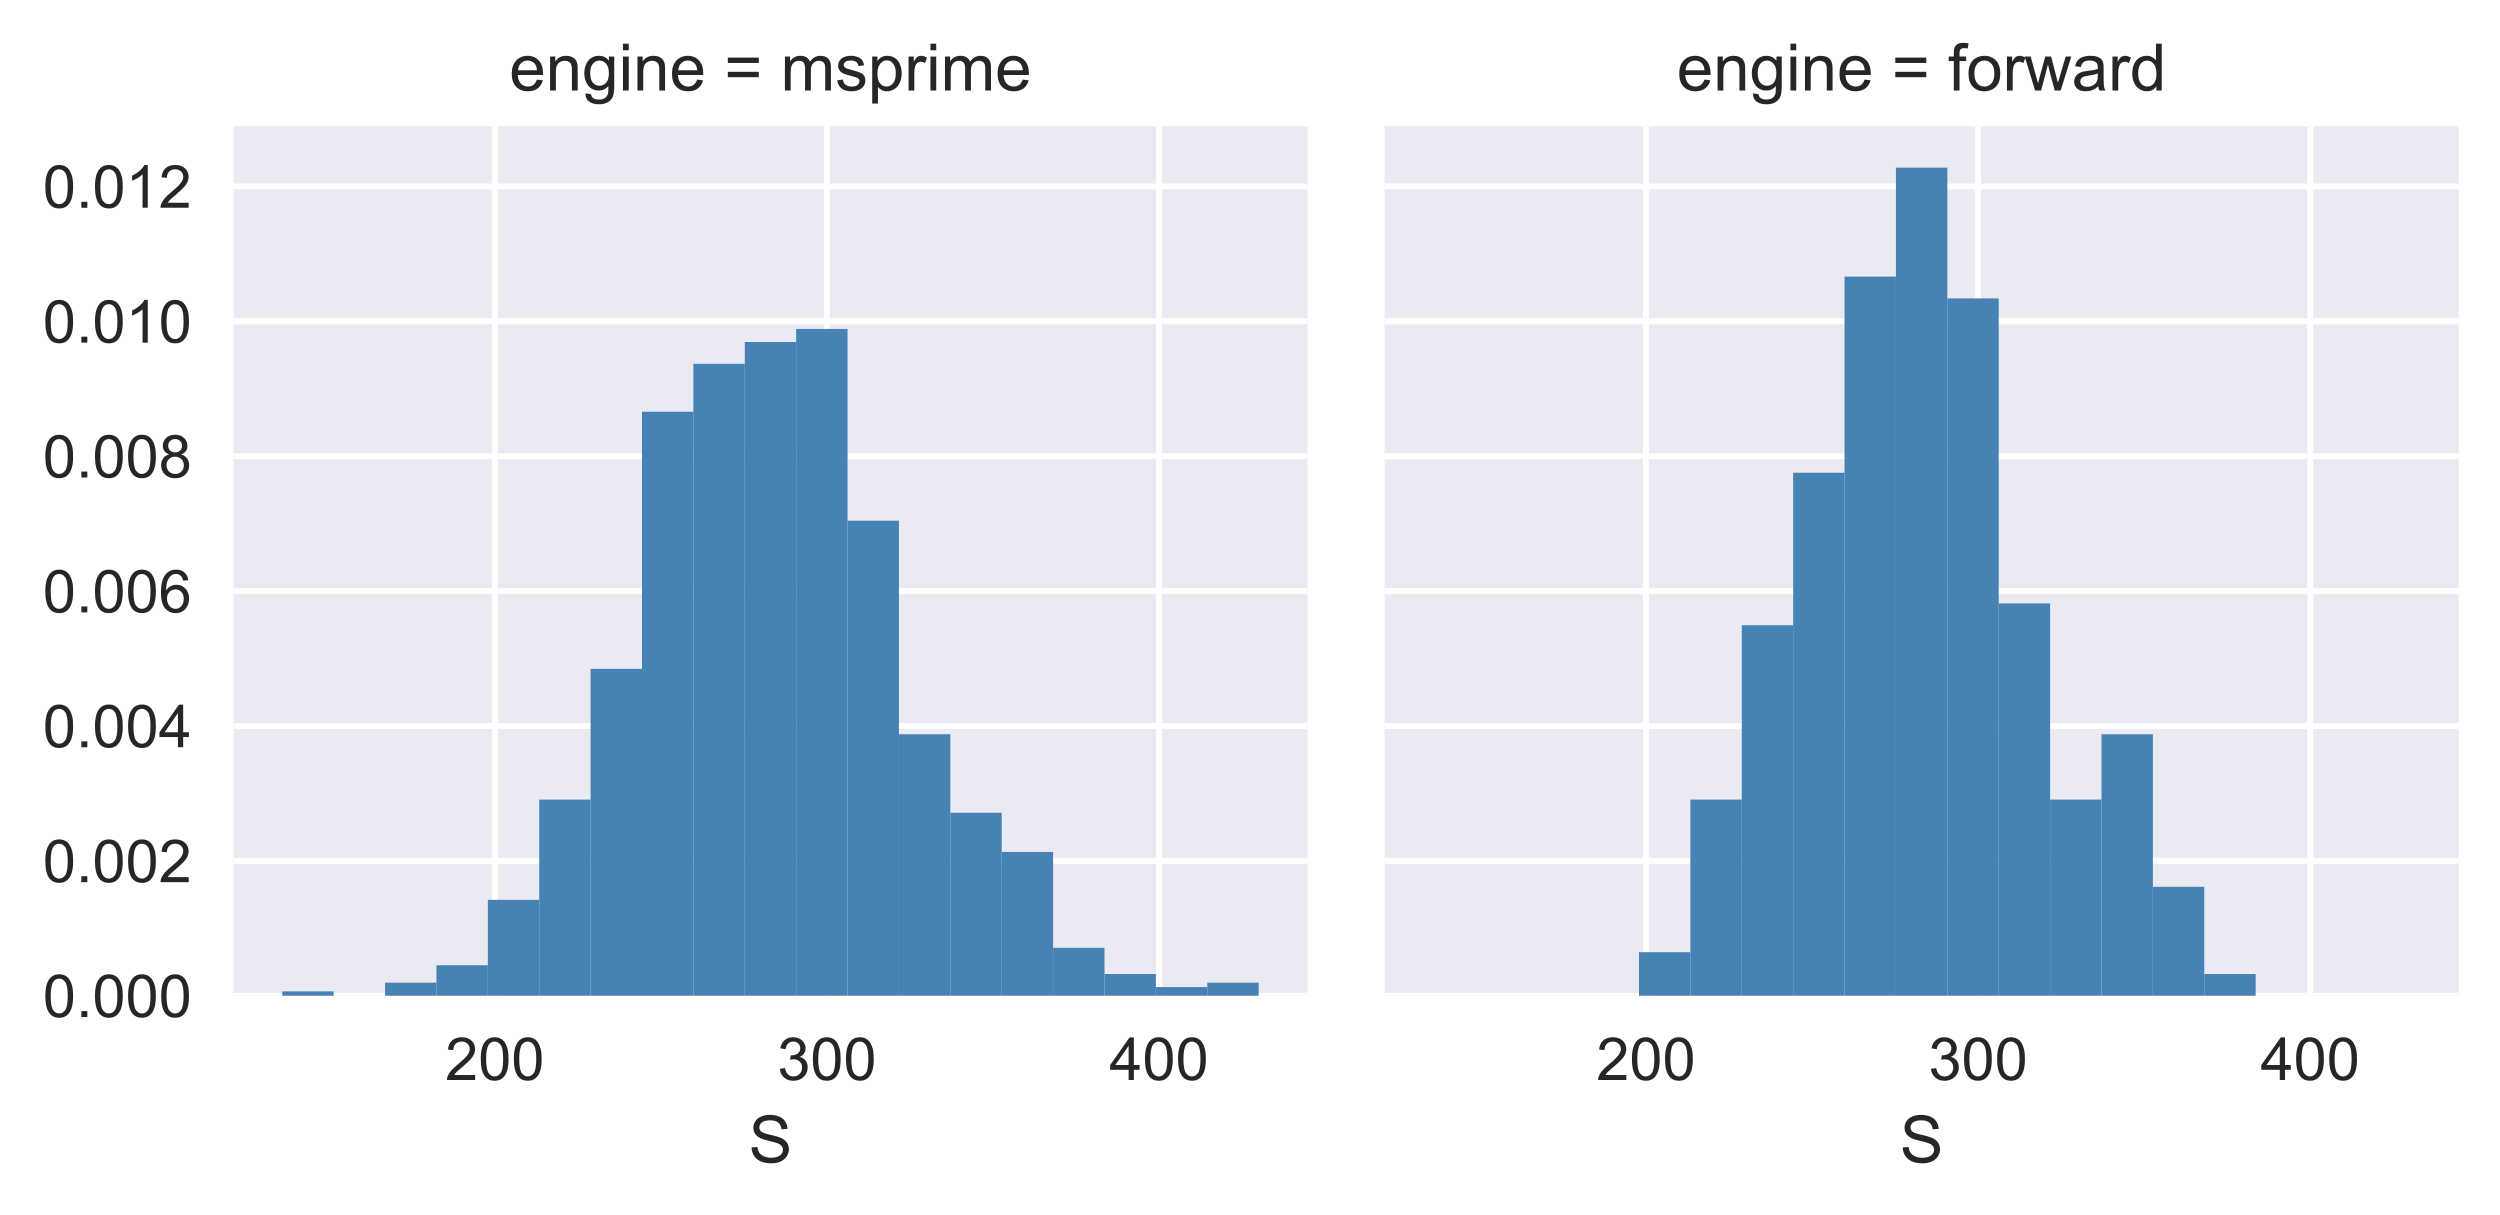
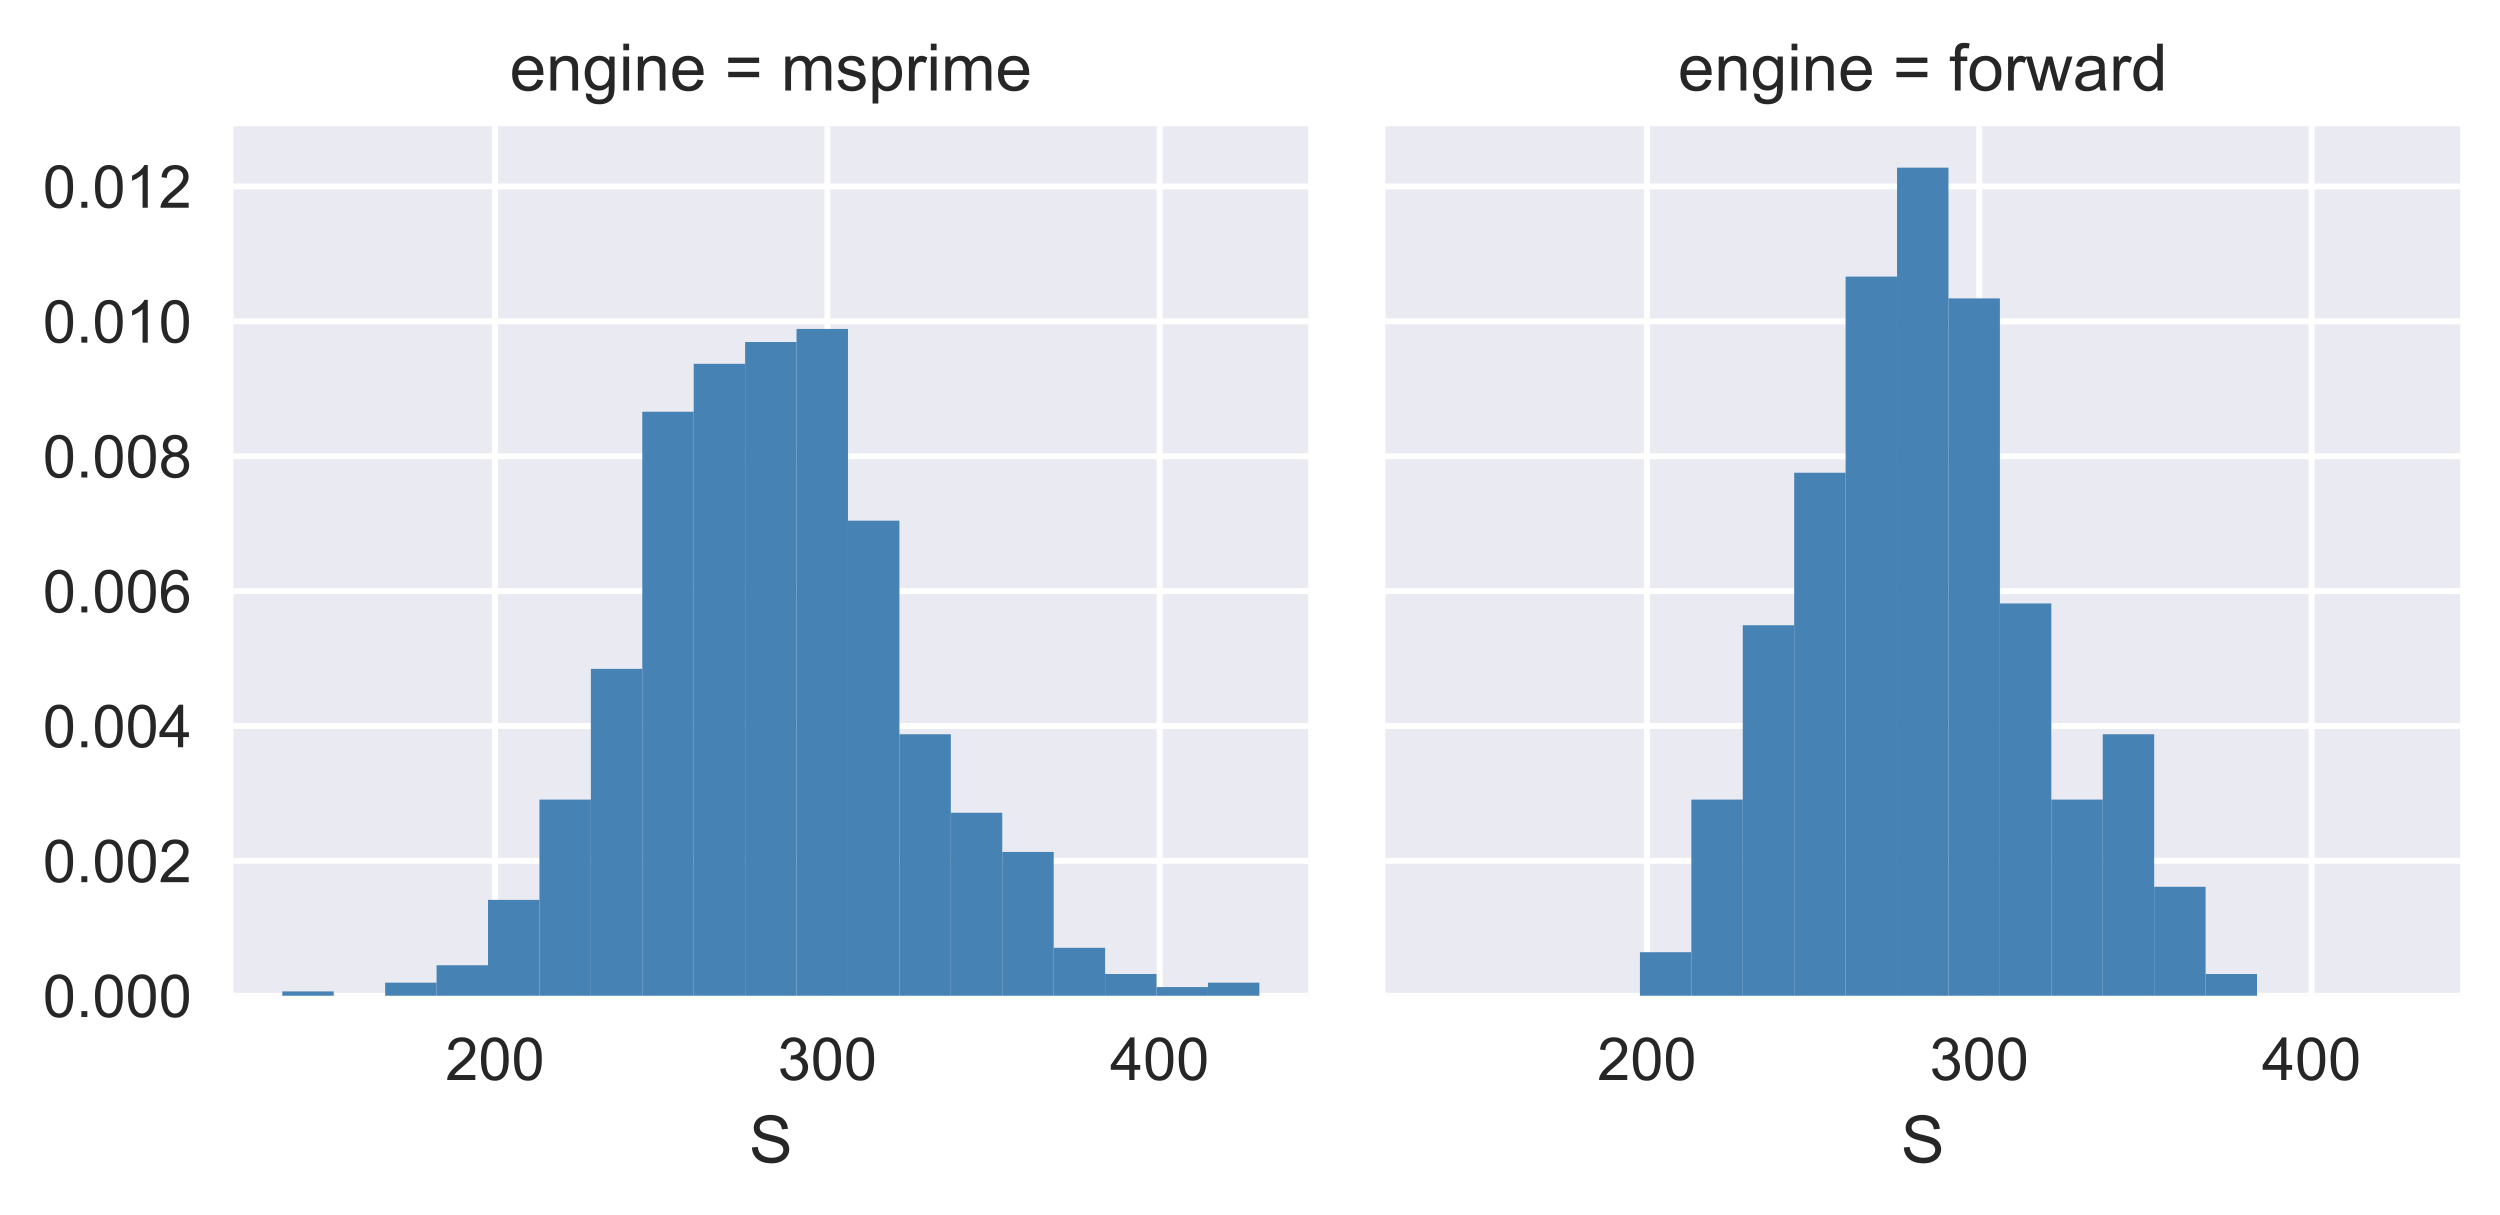
<svg xmlns="http://www.w3.org/2000/svg" xmlns:xlink="http://www.w3.org/1999/xlink" height="204pt" version="1.1" viewBox="0 0 420 204" width="420pt">
  <defs>
    <style type="text/css">
*{stroke-linecap:butt;stroke-linejoin:round;}
  </style>
  </defs>
  <g id="figure_1">
    <g id="patch_1">
-       <path d="M 0 204.693  L 420.252 204.693  L 420.252 0  L 0 0  z " style="fill:#ffffff;" />
+       <path d="M 0 204.693  L 420.502 204.693  L 420.502 0  L 0 0  z " style="fill:#ffffff;" />
    </g>
    <g id="axes_1">
      <g id="patch_2">
-         <path d="M 39.222 167.288  L 219.657 167.288  L 219.657 21.208  L 39.222 21.208  z " style="fill:#eaeaf2;" />
+         <path d="M 39.222 167.288  L 219.782 167.288  L 219.782 21.208  L 39.222 21.208  z " style="fill:#eaeaf2;" />
      </g>
      <g id="matplotlib.axis_1">
        <g id="xtick_1">
          <g id="line2d_1">
-             <path clip-path="url(#pf1b7c3e85a)" d="M 83.131 167.288  L 83.131 21.208  " style="fill:none;stroke:#ffffff;stroke-linecap:round;" />
+             <path clip-path="url(#p9187896654)" d="M 83.161 167.288  L 83.161 21.208  " style="fill:none;stroke:#ffffff;stroke-linecap:round;" />
          </g>
          <g id="line2d_2" />
          <g id="text_1">
            <defs>
              <path d="M 50.344 8.453  L 50.344 0  L 3.031 0  Q 2.938 3.172 4.047 6.109  Q 5.859 10.938 9.828 15.625  Q 13.812 20.312 21.344 26.469  Q 33.016 36.031 37.109 41.625  Q 41.219 47.219 41.219 52.203  Q 41.219 57.422 37.469 61  Q 33.734 64.594 27.734 64.594  Q 21.391 64.594 17.578 60.781  Q 13.766 56.984 13.719 50.25  L 4.688 51.172  Q 5.609 61.281 11.656 66.578  Q 17.719 71.875 27.938 71.875  Q 38.234 71.875 44.234 66.156  Q 50.25 60.453 50.25 52  Q 50.25 47.703 48.484 43.547  Q 46.734 39.406 42.656 34.812  Q 38.578 30.219 29.109 22.219  Q 21.188 15.578 18.938 13.203  Q 16.703 10.844 15.234 8.453  z " id="ArialMT-32" />
              <path d="M 4.156 35.297  Q 4.156 48 6.766 55.734  Q 9.375 63.484 14.516 67.672  Q 19.672 71.875 27.484 71.875  Q 33.25 71.875 37.594 69.547  Q 41.938 67.234 44.766 62.859  Q 47.609 58.5 49.219 52.219  Q 50.828 45.953 50.828 35.297  Q 50.828 22.703 48.234 14.969  Q 45.656 7.234 40.5 3  Q 35.359 -1.219 27.484 -1.219  Q 17.141 -1.219 11.234 6.203  Q 4.156 15.141 4.156 35.297  z M 13.188 35.297  Q 13.188 17.672 17.312 11.828  Q 21.438 6 27.484 6  Q 33.547 6 37.672 11.859  Q 41.797 17.719 41.797 35.297  Q 41.797 52.984 37.672 58.781  Q 33.547 64.594 27.391 64.594  Q 21.344 64.594 17.719 59.469  Q 13.188 52.938 13.188 35.297  z " id="ArialMT-30" />
            </defs>
-             <g style="fill:#262626;" transform="translate(74.78967 181.4455)scale(0.1 -0.1)">
+             <g style="fill:#262626;" transform="translate(74.82009 181.4455)scale(0.1 -0.1)">
              <use xlink:href="#ArialMT-32" />
              <use x="55.615" xlink:href="#ArialMT-30" />
              <use x="111.23" xlink:href="#ArialMT-30" />
            </g>
          </g>
        </g>
        <g id="xtick_2">
          <g id="line2d_3">
-             <path clip-path="url(#pf1b7c3e85a)" d="M 138.924 167.288  L 138.924 21.208  " style="fill:none;stroke:#ffffff;stroke-linecap:round;" />
+             <path clip-path="url(#p9187896654)" d="M 138.993 167.288  L 138.993 21.208  " style="fill:none;stroke:#ffffff;stroke-linecap:round;" />
          </g>
          <g id="line2d_4" />
          <g id="text_2">
            <defs>
              <path d="M 4.203 18.891  L 12.984 20.062  Q 14.5 12.594 18.141 9.297  Q 21.781 6 27 6  Q 33.203 6 37.469 10.297  Q 41.75 14.594 41.75 20.953  Q 41.75 27 37.797 30.922  Q 33.844 34.859 27.734 34.859  Q 25.25 34.859 21.531 33.891  L 22.516 41.609  Q 23.391 41.5 23.922 41.5  Q 29.547 41.5 34.031 44.422  Q 38.531 47.359 38.531 53.469  Q 38.531 58.297 35.25 61.469  Q 31.984 64.656 26.812 64.656  Q 21.688 64.656 18.266 61.422  Q 14.844 58.203 13.875 51.766  L 5.078 53.328  Q 6.688 62.156 12.391 67.016  Q 18.109 71.875 26.609 71.875  Q 32.469 71.875 37.391 69.359  Q 42.328 66.844 44.938 62.5  Q 47.562 58.156 47.562 53.266  Q 47.562 48.641 45.062 44.828  Q 42.578 41.016 37.703 38.766  Q 44.047 37.312 47.562 32.688  Q 51.078 28.078 51.078 21.141  Q 51.078 11.766 44.234 5.25  Q 37.406 -1.266 26.953 -1.266  Q 17.531 -1.266 11.297 4.344  Q 5.078 9.969 4.203 18.891  z " id="ArialMT-33" />
            </defs>
-             <g style="fill:#262626;" transform="translate(130.5828 181.4455)scale(0.1 -0.1)">
+             <g style="fill:#262626;" transform="translate(130.6519 181.4455)scale(0.1 -0.1)">
              <use xlink:href="#ArialMT-33" />
              <use x="55.615" xlink:href="#ArialMT-30" />
              <use x="111.23" xlink:href="#ArialMT-30" />
            </g>
          </g>
        </g>
        <g id="xtick_3">
          <g id="line2d_5">
-             <path clip-path="url(#pf1b7c3e85a)" d="M 194.717 167.288  L 194.717 21.208  " style="fill:none;stroke:#ffffff;stroke-linecap:round;" />
+             <path clip-path="url(#p9187896654)" d="M 194.825 167.288  L 194.825 21.208  " style="fill:none;stroke:#ffffff;stroke-linecap:round;" />
          </g>
          <g id="line2d_6" />
          <g id="text_3">
            <defs>
              <path d="M 32.328 0  L 32.328 17.141  L 1.266 17.141  L 1.266 25.203  L 33.938 71.578  L 41.109 71.578  L 41.109 25.203  L 50.781 25.203  L 50.781 17.141  L 41.109 17.141  L 41.109 0  z M 32.328 25.203  L 32.328 57.469  L 9.906 25.203  z " id="ArialMT-34" />
            </defs>
-             <g style="fill:#262626;" transform="translate(186.3759 181.4455)scale(0.1 -0.1)">
+             <g style="fill:#262626;" transform="translate(186.4837 181.4455)scale(0.1 -0.1)">
              <use xlink:href="#ArialMT-34" />
              <use x="55.615" xlink:href="#ArialMT-30" />
              <use x="111.23" xlink:href="#ArialMT-30" />
            </g>
          </g>
        </g>
        <g id="text_4">
          <defs>
            <path d="M 4.5 23  L 13.422 23.781  Q 14.062 18.406 16.375 14.969  Q 18.703 11.531 23.578 9.406  Q 28.469 7.281 34.578 7.281  Q 39.984 7.281 44.141 8.891  Q 48.297 10.5 50.312 13.297  Q 52.344 16.109 52.344 19.438  Q 52.344 22.797 50.391 25.312  Q 48.438 27.828 43.953 29.547  Q 41.062 30.672 31.203 33.031  Q 21.344 35.406 17.391 37.5  Q 12.25 40.188 9.734 44.156  Q 7.234 48.141 7.234 53.078  Q 7.234 58.5 10.297 63.203  Q 13.375 67.922 19.281 70.359  Q 25.203 72.797 32.422 72.797  Q 40.375 72.797 46.453 70.234  Q 52.547 67.672 55.812 62.688  Q 59.078 57.719 59.328 51.422  L 50.25 50.734  Q 49.516 57.516 45.281 60.984  Q 41.062 64.453 32.812 64.453  Q 24.219 64.453 20.281 61.297  Q 16.359 58.156 16.359 53.719  Q 16.359 49.859 19.141 47.359  Q 21.875 44.875 33.422 42.266  Q 44.969 39.656 49.266 37.703  Q 55.516 34.812 58.484 30.391  Q 61.469 25.984 61.469 20.219  Q 61.469 14.5 58.203 9.438  Q 54.938 4.391 48.797 1.578  Q 42.672 -1.219 35.016 -1.219  Q 25.297 -1.219 18.719 1.609  Q 12.156 4.438 8.422 10.125  Q 4.688 15.828 4.5 23  z " id="ArialMT-53" />
          </defs>
-           <g style="fill:#262626;" transform="translate(125.7707 195.3066)scale(0.11 -0.11)">
+           <g style="fill:#262626;" transform="translate(125.8332 195.3066)scale(0.11 -0.11)">
            <use xlink:href="#ArialMT-53" />
          </g>
        </g>
      </g>
      <g id="matplotlib.axis_2">
        <g id="ytick_1">
          <g id="line2d_7">
-             <path clip-path="url(#pf1b7c3e85a)" d="M 39.222 167.288  L 219.657 167.288  " style="fill:none;stroke:#ffffff;stroke-linecap:round;" />
+             <path clip-path="url(#p9187896654)" d="M 39.222 167.288  L 219.782 167.288  " style="fill:none;stroke:#ffffff;stroke-linecap:round;" />
          </g>
          <g id="line2d_8" />
          <g id="text_5">
            <defs>
              <path d="M 9.078 0  L 9.078 10.016  L 19.094 10.016  L 19.094 0  z " id="ArialMT-2e" />
            </defs>
            <g style="fill:#262626;" transform="translate(7.2 170.8666)scale(0.1 -0.1)">
              <use xlink:href="#ArialMT-30" />
              <use x="55.615" xlink:href="#ArialMT-2e" />
              <use x="83.398" xlink:href="#ArialMT-30" />
              <use x="139.014" xlink:href="#ArialMT-30" />
              <use x="194.629" xlink:href="#ArialMT-30" />
            </g>
          </g>
        </g>
        <g id="ytick_2">
          <g id="line2d_9">
-             <path clip-path="url(#pf1b7c3e85a)" d="M 39.222 144.627  L 219.657 144.627  " style="fill:none;stroke:#ffffff;stroke-linecap:round;" />
+             <path clip-path="url(#p9187896654)" d="M 39.222 144.627  L 219.782 144.627  " style="fill:none;stroke:#ffffff;stroke-linecap:round;" />
          </g>
          <g id="line2d_10" />
          <g id="text_6">
            <g style="fill:#262626;" transform="translate(7.2 148.206)scale(0.1 -0.1)">
              <use xlink:href="#ArialMT-30" />
              <use x="55.615" xlink:href="#ArialMT-2e" />
              <use x="83.398" xlink:href="#ArialMT-30" />
              <use x="139.014" xlink:href="#ArialMT-30" />
              <use x="194.629" xlink:href="#ArialMT-32" />
            </g>
          </g>
        </g>
        <g id="ytick_3">
          <g id="line2d_11">
-             <path clip-path="url(#pf1b7c3e85a)" d="M 39.222 121.966  L 219.657 121.966  " style="fill:none;stroke:#ffffff;stroke-linecap:round;" />
+             <path clip-path="url(#p9187896654)" d="M 39.222 121.966  L 219.782 121.966  " style="fill:none;stroke:#ffffff;stroke-linecap:round;" />
          </g>
          <g id="line2d_12" />
          <g id="text_7">
            <g style="fill:#262626;" transform="translate(7.2 125.5453)scale(0.1 -0.1)">
              <use xlink:href="#ArialMT-30" />
              <use x="55.615" xlink:href="#ArialMT-2e" />
              <use x="83.398" xlink:href="#ArialMT-30" />
              <use x="139.014" xlink:href="#ArialMT-30" />
              <use x="194.629" xlink:href="#ArialMT-34" />
            </g>
          </g>
        </g>
        <g id="ytick_4">
          <g id="line2d_13">
-             <path clip-path="url(#pf1b7c3e85a)" d="M 39.222 99.306  L 219.657 99.306  " style="fill:none;stroke:#ffffff;stroke-linecap:round;" />
+             <path clip-path="url(#p9187896654)" d="M 39.222 99.306  L 219.782 99.306  " style="fill:none;stroke:#ffffff;stroke-linecap:round;" />
          </g>
          <g id="line2d_14" />
          <g id="text_8">
            <defs>
              <path d="M 49.75 54.047  L 41.016 53.375  Q 39.844 58.547 37.703 60.891  Q 34.125 64.656 28.906 64.656  Q 24.703 64.656 21.531 62.312  Q 17.391 59.281 14.984 53.469  Q 12.594 47.656 12.5 36.922  Q 15.672 41.75 20.266 44.094  Q 24.859 46.438 29.891 46.438  Q 38.672 46.438 44.844 39.969  Q 51.031 33.5 51.031 23.25  Q 51.031 16.5 48.125 10.719  Q 45.219 4.938 40.141 1.859  Q 35.062 -1.219 28.609 -1.219  Q 17.625 -1.219 10.688 6.859  Q 3.766 14.938 3.766 33.5  Q 3.766 54.25 11.422 63.672  Q 18.109 71.875 29.438 71.875  Q 37.891 71.875 43.281 67.141  Q 48.688 62.406 49.75 54.047  z M 13.875 23.188  Q 13.875 18.656 15.797 14.5  Q 17.719 10.359 21.188 8.172  Q 24.656 6 28.469 6  Q 34.031 6 38.031 10.484  Q 42.047 14.984 42.047 22.703  Q 42.047 30.125 38.078 34.391  Q 34.125 38.672 28.125 38.672  Q 22.172 38.672 18.016 34.391  Q 13.875 30.125 13.875 23.188  z " id="ArialMT-36" />
            </defs>
            <g style="fill:#262626;" transform="translate(7.2 102.8847)scale(0.1 -0.1)">
              <use xlink:href="#ArialMT-30" />
              <use x="55.615" xlink:href="#ArialMT-2e" />
              <use x="83.398" xlink:href="#ArialMT-30" />
              <use x="139.014" xlink:href="#ArialMT-30" />
              <use x="194.629" xlink:href="#ArialMT-36" />
            </g>
          </g>
        </g>
        <g id="ytick_5">
          <g id="line2d_15">
-             <path clip-path="url(#pf1b7c3e85a)" d="M 39.222 76.645  L 219.657 76.645  " style="fill:none;stroke:#ffffff;stroke-linecap:round;" />
+             <path clip-path="url(#p9187896654)" d="M 39.222 76.645  L 219.782 76.645  " style="fill:none;stroke:#ffffff;stroke-linecap:round;" />
          </g>
          <g id="line2d_16" />
          <g id="text_9">
            <defs>
              <path d="M 17.672 38.812  Q 12.203 40.828 9.562 44.531  Q 6.938 48.25 6.938 53.422  Q 6.938 61.234 12.547 66.547  Q 18.172 71.875 27.484 71.875  Q 36.859 71.875 42.578 66.422  Q 48.297 60.984 48.297 53.172  Q 48.297 48.188 45.672 44.5  Q 43.062 40.828 37.75 38.812  Q 44.344 36.672 47.781 31.875  Q 51.219 27.094 51.219 20.453  Q 51.219 11.281 44.719 5.031  Q 38.234 -1.219 27.641 -1.219  Q 17.047 -1.219 10.547 5.047  Q 4.047 11.328 4.047 20.703  Q 4.047 27.688 7.594 32.391  Q 11.141 37.109 17.672 38.812  z M 15.922 53.719  Q 15.922 48.641 19.188 45.406  Q 22.469 42.188 27.688 42.188  Q 32.766 42.188 36.016 45.375  Q 39.266 48.578 39.266 53.219  Q 39.266 58.062 35.906 61.359  Q 32.562 64.656 27.594 64.656  Q 22.562 64.656 19.234 61.422  Q 15.922 58.203 15.922 53.719  z M 13.094 20.656  Q 13.094 16.891 14.875 13.375  Q 16.656 9.859 20.172 7.922  Q 23.688 6 27.734 6  Q 34.031 6 38.125 10.047  Q 42.234 14.109 42.234 20.359  Q 42.234 26.703 38.016 30.859  Q 33.797 35.016 27.438 35.016  Q 21.234 35.016 17.156 30.906  Q 13.094 26.812 13.094 20.656  z " id="ArialMT-38" />
            </defs>
            <g style="fill:#262626;" transform="translate(7.2 80.22413)scale(0.1 -0.1)">
              <use xlink:href="#ArialMT-30" />
              <use x="55.615" xlink:href="#ArialMT-2e" />
              <use x="83.398" xlink:href="#ArialMT-30" />
              <use x="139.014" xlink:href="#ArialMT-30" />
              <use x="194.629" xlink:href="#ArialMT-38" />
            </g>
          </g>
        </g>
        <g id="ytick_6">
          <g id="line2d_17">
-             <path clip-path="url(#pf1b7c3e85a)" d="M 39.222 53.985  L 219.657 53.985  " style="fill:none;stroke:#ffffff;stroke-linecap:round;" />
+             <path clip-path="url(#p9187896654)" d="M 39.222 53.985  L 219.782 53.985  " style="fill:none;stroke:#ffffff;stroke-linecap:round;" />
          </g>
          <g id="line2d_18" />
          <g id="text_10">
            <defs>
              <path d="M 37.25 0  L 28.469 0  L 28.469 56  Q 25.297 52.984 20.141 49.953  Q 14.984 46.922 10.891 45.406  L 10.891 53.906  Q 18.266 57.375 23.781 62.297  Q 29.297 67.234 31.594 71.875  L 37.25 71.875  z " id="ArialMT-31" />
            </defs>
            <g style="fill:#262626;" transform="translate(7.2 57.56352)scale(0.1 -0.1)">
              <use xlink:href="#ArialMT-30" />
              <use x="55.615" xlink:href="#ArialMT-2e" />
              <use x="83.398" xlink:href="#ArialMT-30" />
              <use x="139.014" xlink:href="#ArialMT-31" />
              <use x="194.629" xlink:href="#ArialMT-30" />
            </g>
          </g>
        </g>
        <g id="ytick_7">
          <g id="line2d_19">
-             <path clip-path="url(#pf1b7c3e85a)" d="M 39.222 31.324  L 219.657 31.324  " style="fill:none;stroke:#ffffff;stroke-linecap:round;" />
+             <path clip-path="url(#p9187896654)" d="M 39.222 31.324  L 219.782 31.324  " style="fill:none;stroke:#ffffff;stroke-linecap:round;" />
          </g>
          <g id="line2d_20" />
          <g id="text_11">
            <g style="fill:#262626;" transform="translate(7.2 34.90291)scale(0.1 -0.1)">
              <use xlink:href="#ArialMT-30" />
              <use x="55.615" xlink:href="#ArialMT-2e" />
              <use x="83.398" xlink:href="#ArialMT-30" />
              <use x="139.014" xlink:href="#ArialMT-31" />
              <use x="194.629" xlink:href="#ArialMT-32" />
            </g>
          </g>
        </g>
      </g>
      <g id="patch_3">
-         <path clip-path="url(#pf1b7c3e85a)" d="M 47.423 167.288  L 56.057 167.288  L 56.057 166.555  L 47.423 166.555  z " style="fill:#4682b4;" />
+         <path clip-path="url(#p9187896654)" d="M 47.429 167.288  L 56.068 167.288  L 56.068 166.555  L 47.429 166.555  z " style="fill:#4682b4;" />
      </g>
      <g id="patch_4">
-         <path clip-path="url(#pf1b7c3e85a)" d="M 56.057 167.288  L 64.69 167.288  L 64.69 167.288  L 56.057 167.288  z " style="fill:#4682b4;" />
+         <path clip-path="url(#p9187896654)" d="M 56.068 167.288  L 64.708 167.288  L 64.708 167.288  L 56.068 167.288  z " style="fill:#4682b4;" />
      </g>
      <g id="patch_5">
-         <path clip-path="url(#pf1b7c3e85a)" d="M 64.69 167.288  L 73.323 167.288  L 73.323 165.091  L 64.69 165.091  z " style="fill:#4682b4;" />
+         <path clip-path="url(#p9187896654)" d="M 64.708 167.288  L 73.347 167.288  L 73.347 165.091  L 64.708 165.091  z " style="fill:#4682b4;" />
      </g>
      <g id="patch_6">
-         <path clip-path="url(#pf1b7c3e85a)" d="M 73.323 167.288  L 81.956 167.288  L 81.956 162.162  L 73.323 162.162  z " style="fill:#4682b4;" />
+         <path clip-path="url(#p9187896654)" d="M 73.347 167.288  L 81.986 167.288  L 81.986 162.162  L 73.347 162.162  z " style="fill:#4682b4;" />
      </g>
      <g id="patch_7">
-         <path clip-path="url(#pf1b7c3e85a)" d="M 81.956 167.288  L 90.59 167.288  L 90.59 151.179  L 81.956 151.179  z " style="fill:#4682b4;" />
+         <path clip-path="url(#p9187896654)" d="M 81.986 167.288  L 90.625 167.288  L 90.625 151.179  L 81.986 151.179  z " style="fill:#4682b4;" />
      </g>
      <g id="patch_8">
-         <path clip-path="url(#pf1b7c3e85a)" d="M 90.59 167.288  L 99.223 167.288  L 99.223 134.337  L 90.59 134.337  z " style="fill:#4682b4;" />
+         <path clip-path="url(#p9187896654)" d="M 90.625 167.288  L 99.265 167.288  L 99.265 134.337  L 90.625 134.337  z " style="fill:#4682b4;" />
      </g>
      <g id="patch_9">
-         <path clip-path="url(#pf1b7c3e85a)" d="M 99.223 167.288  L 107.856 167.288  L 107.856 112.37  L 99.223 112.37  z " style="fill:#4682b4;" />
+         <path clip-path="url(#p9187896654)" d="M 99.265 167.288  L 107.904 167.288  L 107.904 112.37  L 99.265 112.37  z " style="fill:#4682b4;" />
      </g>
      <g id="patch_10">
-         <path clip-path="url(#pf1b7c3e85a)" d="M 107.856 167.288  L 116.489 167.288  L 116.489 69.169  L 107.856 69.169  z " style="fill:#4682b4;" />
+         <path clip-path="url(#p9187896654)" d="M 107.904 167.288  L 116.543 167.288  L 116.543 69.169  L 107.904 69.169  z " style="fill:#4682b4;" />
      </g>
      <g id="patch_11">
-         <path clip-path="url(#pf1b7c3e85a)" d="M 116.489 167.288  L 125.123 167.288  L 125.123 61.114  L 116.489 61.114  z " style="fill:#4682b4;" />
+         <path clip-path="url(#p9187896654)" d="M 116.543 167.288  L 125.182 167.288  L 125.182 61.114  L 116.543 61.114  z " style="fill:#4682b4;" />
      </g>
      <g id="patch_12">
-         <path clip-path="url(#pf1b7c3e85a)" d="M 125.123 167.288  L 133.756 167.288  L 133.756 57.453  L 125.123 57.453  z " style="fill:#4682b4;" />
+         <path clip-path="url(#p9187896654)" d="M 125.182 167.288  L 133.821 167.288  L 133.821 57.453  L 125.182 57.453  z " style="fill:#4682b4;" />
      </g>
      <g id="patch_13">
-         <path clip-path="url(#pf1b7c3e85a)" d="M 133.756 167.288  L 142.389 167.288  L 142.389 55.256  L 133.756 55.256  z " style="fill:#4682b4;" />
+         <path clip-path="url(#p9187896654)" d="M 133.821 167.288  L 142.461 167.288  L 142.461 55.256  L 133.821 55.256  z " style="fill:#4682b4;" />
      </g>
      <g id="patch_14">
-         <path clip-path="url(#pf1b7c3e85a)" d="M 142.389 167.288  L 151.023 167.288  L 151.023 87.475  L 142.389 87.475  z " style="fill:#4682b4;" />
+         <path clip-path="url(#p9187896654)" d="M 142.461 167.288  L 151.1 167.288  L 151.1 87.475  L 142.461 87.475  z " style="fill:#4682b4;" />
      </g>
      <g id="patch_15">
-         <path clip-path="url(#pf1b7c3e85a)" d="M 151.023 167.288  L 159.656 167.288  L 159.656 123.354  L 151.023 123.354  z " style="fill:#4682b4;" />
+         <path clip-path="url(#p9187896654)" d="M 151.1 167.288  L 159.739 167.288  L 159.739 123.354  L 151.1 123.354  z " style="fill:#4682b4;" />
      </g>
      <g id="patch_16">
-         <path clip-path="url(#pf1b7c3e85a)" d="M 159.656 167.288  L 168.289 167.288  L 168.289 136.534  L 159.656 136.534  z " style="fill:#4682b4;" />
+         <path clip-path="url(#p9187896654)" d="M 159.739 167.288  L 168.378 167.288  L 168.378 136.534  L 159.739 136.534  z " style="fill:#4682b4;" />
      </g>
      <g id="patch_17">
-         <path clip-path="url(#pf1b7c3e85a)" d="M 168.289 167.288  L 176.922 167.288  L 176.922 143.124  L 168.289 143.124  z " style="fill:#4682b4;" />
+         <path clip-path="url(#p9187896654)" d="M 168.378 167.288  L 177.018 167.288  L 177.018 143.124  L 168.378 143.124  z " style="fill:#4682b4;" />
      </g>
      <g id="patch_18">
-         <path clip-path="url(#pf1b7c3e85a)" d="M 176.922 167.288  L 185.556 167.288  L 185.556 159.233  L 176.922 159.233  z " style="fill:#4682b4;" />
+         <path clip-path="url(#p9187896654)" d="M 177.018 167.288  L 185.657 167.288  L 185.657 159.233  L 177.018 159.233  z " style="fill:#4682b4;" />
      </g>
      <g id="patch_19">
-         <path clip-path="url(#pf1b7c3e85a)" d="M 185.556 167.288  L 194.189 167.288  L 194.189 163.627  L 185.556 163.627  z " style="fill:#4682b4;" />
+         <path clip-path="url(#p9187896654)" d="M 185.657 167.288  L 194.296 167.288  L 194.296 163.627  L 185.657 163.627  z " style="fill:#4682b4;" />
      </g>
      <g id="patch_20">
-         <path clip-path="url(#pf1b7c3e85a)" d="M 194.189 167.288  L 202.822 167.288  L 202.822 165.823  L 194.189 165.823  z " style="fill:#4682b4;" />
+         <path clip-path="url(#p9187896654)" d="M 194.296 167.288  L 202.935 167.288  L 202.935 165.823  L 194.296 165.823  z " style="fill:#4682b4;" />
      </g>
      <g id="patch_21">
-         <path clip-path="url(#pf1b7c3e85a)" d="M 202.822 167.288  L 211.455 167.288  L 211.455 165.091  L 202.822 165.091  z " style="fill:#4682b4;" />
+         <path clip-path="url(#p9187896654)" d="M 202.935 167.288  L 211.575 167.288  L 211.575 165.091  L 202.935 165.091  z " style="fill:#4682b4;" />
      </g>
      <g id="patch_22">
        <path d="M 39.222 167.288  L 39.222 21.208  " style="fill:none;" />
      </g>
      <g id="patch_23">
-         <path d="M 39.222 167.288  L 219.657 167.288  " style="fill:none;" />
+         <path d="M 39.222 167.288  L 219.782 167.288  " style="fill:none;" />
      </g>
      <g id="text_12">
        <defs>
          <path d="M 42.094 16.703  L 51.172 15.578  Q 49.031 7.625 43.219 3.219  Q 37.406 -1.172 28.375 -1.172  Q 17 -1.172 10.328 5.828  Q 3.656 12.844 3.656 25.484  Q 3.656 38.578 10.391 45.797  Q 17.141 53.031 27.875 53.031  Q 38.281 53.031 44.875 45.953  Q 51.469 38.875 51.469 26.031  Q 51.469 25.25 51.422 23.688  L 12.75 23.688  Q 13.234 15.141 17.578 10.594  Q 21.922 6.062 28.422 6.062  Q 33.25 6.062 36.672 8.594  Q 40.094 11.141 42.094 16.703  z M 13.234 30.906  L 42.188 30.906  Q 41.609 37.453 38.875 40.719  Q 34.672 45.797 27.984 45.797  Q 21.922 45.797 17.797 41.75  Q 13.672 37.703 13.234 30.906  z " id="ArialMT-65" />
          <path d="M 6.594 0  L 6.594 51.859  L 14.5 51.859  L 14.5 44.484  Q 20.219 53.031 31 53.031  Q 35.688 53.031 39.625 51.344  Q 43.562 49.656 45.516 46.922  Q 47.469 44.188 48.25 40.438  Q 48.734 37.984 48.734 31.891  L 48.734 0  L 39.938 0  L 39.938 31.547  Q 39.938 36.922 38.906 39.578  Q 37.891 42.234 35.281 43.812  Q 32.672 45.406 29.156 45.406  Q 23.531 45.406 19.453 41.844  Q 15.375 38.281 15.375 28.328  L 15.375 0  z " id="ArialMT-6e" />
          <path d="M 4.984 -4.297  L 13.531 -5.562  Q 14.062 -9.516 16.5 -11.328  Q 19.781 -13.766 25.438 -13.766  Q 31.547 -13.766 34.859 -11.328  Q 38.188 -8.891 39.359 -4.5  Q 40.047 -1.812 39.984 6.781  Q 34.234 0 25.641 0  Q 14.938 0 9.078 7.719  Q 3.219 15.438 3.219 26.219  Q 3.219 33.641 5.906 39.906  Q 8.594 46.188 13.688 49.609  Q 18.797 53.031 25.688 53.031  Q 34.859 53.031 40.828 45.609  L 40.828 51.859  L 48.922 51.859  L 48.922 7.031  Q 48.922 -5.078 46.453 -10.125  Q 44 -15.188 38.641 -18.109  Q 33.297 -21.047 25.484 -21.047  Q 16.219 -21.047 10.5 -16.875  Q 4.781 -12.703 4.984 -4.297  z M 12.25 26.859  Q 12.25 16.656 16.297 11.969  Q 20.359 7.281 26.469 7.281  Q 32.516 7.281 36.609 11.938  Q 40.719 16.609 40.719 26.562  Q 40.719 36.078 36.5 40.906  Q 32.281 45.75 26.312 45.75  Q 20.453 45.75 16.344 40.984  Q 12.25 36.234 12.25 26.859  z " id="ArialMT-67" />
          <path d="M 6.641 61.469  L 6.641 71.578  L 15.438 71.578  L 15.438 61.469  z M 6.641 0  L 6.641 51.859  L 15.438 51.859  L 15.438 0  z " id="ArialMT-69" />
          <path id="ArialMT-20" />
          <path d="M 52.828 42.094  L 5.562 42.094  L 5.562 50.297  L 52.828 50.297  z M 52.828 20.359  L 5.562 20.359  L 5.562 28.562  L 52.828 28.562  z " id="ArialMT-3d" />
          <path d="M 6.594 0  L 6.594 51.859  L 14.453 51.859  L 14.453 44.578  Q 16.891 48.391 20.938 50.703  Q 25 53.031 30.172 53.031  Q 35.938 53.031 39.625 50.641  Q 43.312 48.25 44.828 43.953  Q 50.984 53.031 60.844 53.031  Q 68.562 53.031 72.703 48.75  Q 76.859 44.484 76.859 35.594  L 76.859 0  L 68.109 0  L 68.109 32.672  Q 68.109 37.938 67.25 40.25  Q 66.406 42.578 64.156 43.984  Q 61.922 45.406 58.891 45.406  Q 53.422 45.406 49.797 41.766  Q 46.188 38.141 46.188 30.125  L 46.188 0  L 37.406 0  L 37.406 33.688  Q 37.406 39.547 35.25 42.469  Q 33.109 45.406 28.219 45.406  Q 24.516 45.406 21.359 43.453  Q 18.219 41.5 16.797 37.734  Q 15.375 33.984 15.375 26.906  L 15.375 0  z " id="ArialMT-6d" />
          <path d="M 3.078 15.484  L 11.766 16.844  Q 12.5 11.625 15.844 8.844  Q 19.188 6.062 25.203 6.062  Q 31.25 6.062 34.172 8.516  Q 37.109 10.984 37.109 14.312  Q 37.109 17.281 34.516 19  Q 32.719 20.172 25.531 21.969  Q 15.875 24.422 12.141 26.203  Q 8.406 27.984 6.469 31.125  Q 4.547 34.281 4.547 38.094  Q 4.547 41.547 6.125 44.5  Q 7.719 47.469 10.453 49.422  Q 12.5 50.922 16.031 51.969  Q 19.578 53.031 23.641 53.031  Q 29.734 53.031 34.344 51.266  Q 38.969 49.516 41.156 46.5  Q 43.359 43.5 44.188 38.484  L 35.594 37.312  Q 35.016 41.312 32.203 43.547  Q 29.391 45.797 24.266 45.797  Q 18.219 45.797 15.625 43.797  Q 13.031 41.797 13.031 39.109  Q 13.031 37.406 14.109 36.031  Q 15.188 34.625 17.484 33.688  Q 18.797 33.203 25.25 31.453  Q 34.578 28.953 38.25 27.359  Q 41.938 25.781 44.031 22.75  Q 46.141 19.734 46.141 15.234  Q 46.141 10.844 43.578 6.953  Q 41.016 3.078 36.172 0.953  Q 31.344 -1.172 25.25 -1.172  Q 15.141 -1.172 9.844 3.031  Q 4.547 7.234 3.078 15.484  z " id="ArialMT-73" />
          <path d="M 6.594 -19.875  L 6.594 51.859  L 14.594 51.859  L 14.594 45.125  Q 17.438 49.078 21 51.047  Q 24.562 53.031 29.641 53.031  Q 36.281 53.031 41.359 49.609  Q 46.438 46.188 49.016 39.953  Q 51.609 33.734 51.609 26.312  Q 51.609 18.359 48.75 11.984  Q 45.906 5.609 40.453 2.219  Q 35.016 -1.172 29 -1.172  Q 24.609 -1.172 21.109 0.688  Q 17.625 2.547 15.375 5.375  L 15.375 -19.875  z M 14.547 25.641  Q 14.547 15.625 18.594 10.844  Q 22.656 6.062 28.422 6.062  Q 34.281 6.062 38.453 11.016  Q 42.625 15.969 42.625 26.375  Q 42.625 36.281 38.547 41.203  Q 34.469 46.141 28.812 46.141  Q 23.188 46.141 18.859 40.891  Q 14.547 35.641 14.547 25.641  z " id="ArialMT-70" />
          <path d="M 6.5 0  L 6.5 51.859  L 14.406 51.859  L 14.406 44  Q 17.438 49.516 20 51.266  Q 22.562 53.031 25.641 53.031  Q 30.078 53.031 34.672 50.203  L 31.641 42.047  Q 28.422 43.953 25.203 43.953  Q 22.312 43.953 20.016 42.219  Q 17.719 40.484 16.75 37.406  Q 15.281 32.719 15.281 27.156  L 15.281 0  z " id="ArialMT-72" />
        </defs>
-         <g style="fill:#262626;" transform="translate(85.57344 15.20766)scale(0.11 -0.11)">
+         <g style="fill:#262626;" transform="translate(85.63594 15.20766)scale(0.11 -0.11)">
          <use xlink:href="#ArialMT-65" />
          <use x="55.615" xlink:href="#ArialMT-6e" />
          <use x="111.23" xlink:href="#ArialMT-67" />
          <use x="166.846" xlink:href="#ArialMT-69" />
          <use x="189.062" xlink:href="#ArialMT-6e" />
          <use x="244.678" xlink:href="#ArialMT-65" />
          <use x="300.293" xlink:href="#ArialMT-20" />
          <use x="328.076" xlink:href="#ArialMT-3d" />
          <use x="386.475" xlink:href="#ArialMT-20" />
          <use x="414.258" xlink:href="#ArialMT-6d" />
          <use x="497.559" xlink:href="#ArialMT-73" />
          <use x="547.559" xlink:href="#ArialMT-70" />
          <use x="603.174" xlink:href="#ArialMT-72" />
          <use x="636.475" xlink:href="#ArialMT-69" />
          <use x="658.691" xlink:href="#ArialMT-6d" />
          <use x="741.992" xlink:href="#ArialMT-65" />
        </g>
      </g>
    </g>
    <g id="axes_2">
      <g id="patch_24">
-         <path d="M 232.617 167.288  L 413.052 167.288  L 413.052 21.208  L 232.617 21.208  z " style="fill:#eaeaf2;" />
+         <path d="M 232.742 167.288  L 413.302 167.288  L 413.302 21.208  L 232.742 21.208  z " style="fill:#eaeaf2;" />
      </g>
      <g id="matplotlib.axis_3">
        <g id="xtick_4">
          <g id="line2d_21">
-             <path clip-path="url(#p42eb0d8ed9)" d="M 276.526 167.288  L 276.526 21.208  " style="fill:none;stroke:#ffffff;stroke-linecap:round;" />
+             <path clip-path="url(#p8949485242)" d="M 276.681 167.288  L 276.681 21.208  " style="fill:none;stroke:#ffffff;stroke-linecap:round;" />
          </g>
          <g id="line2d_22" />
          <g id="text_13">
-             <g style="fill:#262626;" transform="translate(268.1847 181.4455)scale(0.1 -0.1)">
+             <g style="fill:#262626;" transform="translate(268.3401 181.4455)scale(0.1 -0.1)">
              <use xlink:href="#ArialMT-32" />
              <use x="55.615" xlink:href="#ArialMT-30" />
              <use x="111.23" xlink:href="#ArialMT-30" />
            </g>
          </g>
        </g>
        <g id="xtick_5">
          <g id="line2d_23">
-             <path clip-path="url(#p42eb0d8ed9)" d="M 332.319 167.288  L 332.319 21.208  " style="fill:none;stroke:#ffffff;stroke-linecap:round;" />
+             <path clip-path="url(#p8949485242)" d="M 332.513 167.288  L 332.513 21.208  " style="fill:none;stroke:#ffffff;stroke-linecap:round;" />
          </g>
          <g id="line2d_24" />
          <g id="text_14">
-             <g style="fill:#262626;" transform="translate(323.9778 181.4455)scale(0.1 -0.1)">
+             <g style="fill:#262626;" transform="translate(324.1719 181.4455)scale(0.1 -0.1)">
              <use xlink:href="#ArialMT-33" />
              <use x="55.615" xlink:href="#ArialMT-30" />
              <use x="111.23" xlink:href="#ArialMT-30" />
            </g>
          </g>
        </g>
        <g id="xtick_6">
          <g id="line2d_25">
-             <path clip-path="url(#p42eb0d8ed9)" d="M 388.112 167.288  L 388.112 21.208  " style="fill:none;stroke:#ffffff;stroke-linecap:round;" />
+             <path clip-path="url(#p8949485242)" d="M 388.345 167.288  L 388.345 21.208  " style="fill:none;stroke:#ffffff;stroke-linecap:round;" />
          </g>
          <g id="line2d_26" />
          <g id="text_15">
-             <g style="fill:#262626;" transform="translate(379.7709 181.4455)scale(0.1 -0.1)">
+             <g style="fill:#262626;" transform="translate(380.0037 181.4455)scale(0.1 -0.1)">
              <use xlink:href="#ArialMT-34" />
              <use x="55.615" xlink:href="#ArialMT-30" />
              <use x="111.23" xlink:href="#ArialMT-30" />
            </g>
          </g>
        </g>
        <g id="text_16">
-           <g style="fill:#262626;" transform="translate(319.1657 195.3066)scale(0.11 -0.11)">
+           <g style="fill:#262626;" transform="translate(319.3532 195.3066)scale(0.11 -0.11)">
            <use xlink:href="#ArialMT-53" />
          </g>
        </g>
      </g>
      <g id="matplotlib.axis_4">
        <g id="ytick_8">
          <g id="line2d_27">
-             <path clip-path="url(#p42eb0d8ed9)" d="M 232.617 167.288  L 413.052 167.288  " style="fill:none;stroke:#ffffff;stroke-linecap:round;" />
+             <path clip-path="url(#p8949485242)" d="M 232.742 167.288  L 413.302 167.288  " style="fill:none;stroke:#ffffff;stroke-linecap:round;" />
          </g>
          <g id="line2d_28" />
        </g>
        <g id="ytick_9">
          <g id="line2d_29">
-             <path clip-path="url(#p42eb0d8ed9)" d="M 232.617 144.627  L 413.052 144.627  " style="fill:none;stroke:#ffffff;stroke-linecap:round;" />
+             <path clip-path="url(#p8949485242)" d="M 232.742 144.627  L 413.302 144.627  " style="fill:none;stroke:#ffffff;stroke-linecap:round;" />
          </g>
          <g id="line2d_30" />
        </g>
        <g id="ytick_10">
          <g id="line2d_31">
-             <path clip-path="url(#p42eb0d8ed9)" d="M 232.617 121.966  L 413.052 121.966  " style="fill:none;stroke:#ffffff;stroke-linecap:round;" />
+             <path clip-path="url(#p8949485242)" d="M 232.742 121.966  L 413.302 121.966  " style="fill:none;stroke:#ffffff;stroke-linecap:round;" />
          </g>
          <g id="line2d_32" />
        </g>
        <g id="ytick_11">
          <g id="line2d_33">
-             <path clip-path="url(#p42eb0d8ed9)" d="M 232.617 99.306  L 413.052 99.306  " style="fill:none;stroke:#ffffff;stroke-linecap:round;" />
+             <path clip-path="url(#p8949485242)" d="M 232.742 99.306  L 413.302 99.306  " style="fill:none;stroke:#ffffff;stroke-linecap:round;" />
          </g>
          <g id="line2d_34" />
        </g>
        <g id="ytick_12">
          <g id="line2d_35">
-             <path clip-path="url(#p42eb0d8ed9)" d="M 232.617 76.645  L 413.052 76.645  " style="fill:none;stroke:#ffffff;stroke-linecap:round;" />
+             <path clip-path="url(#p8949485242)" d="M 232.742 76.645  L 413.302 76.645  " style="fill:none;stroke:#ffffff;stroke-linecap:round;" />
          </g>
          <g id="line2d_36" />
        </g>
        <g id="ytick_13">
          <g id="line2d_37">
-             <path clip-path="url(#p42eb0d8ed9)" d="M 232.617 53.985  L 413.052 53.985  " style="fill:none;stroke:#ffffff;stroke-linecap:round;" />
+             <path clip-path="url(#p8949485242)" d="M 232.742 53.985  L 413.302 53.985  " style="fill:none;stroke:#ffffff;stroke-linecap:round;" />
          </g>
          <g id="line2d_38" />
        </g>
        <g id="ytick_14">
          <g id="line2d_39">
-             <path clip-path="url(#p42eb0d8ed9)" d="M 232.617 31.324  L 413.052 31.324  " style="fill:none;stroke:#ffffff;stroke-linecap:round;" />
+             <path clip-path="url(#p8949485242)" d="M 232.742 31.324  L 413.302 31.324  " style="fill:none;stroke:#ffffff;stroke-linecap:round;" />
          </g>
          <g id="line2d_40" />
        </g>
      </g>
      <g id="patch_25">
-         <path clip-path="url(#p42eb0d8ed9)" d="M 240.818 167.288  L 249.452 167.288  L 249.452 167.288  L 240.818 167.288  z " style="fill:#4682b4;" />
+         <path clip-path="url(#p8949485242)" d="M 240.949 167.288  L 249.588 167.288  L 249.588 167.288  L 240.949 167.288  z " style="fill:#4682b4;" />
      </g>
      <g id="patch_26">
-         <path clip-path="url(#p42eb0d8ed9)" d="M 249.452 167.288  L 258.085 167.288  L 258.085 167.288  L 249.452 167.288  z " style="fill:#4682b4;" />
+         <path clip-path="url(#p8949485242)" d="M 249.588 167.288  L 258.228 167.288  L 258.228 167.288  L 249.588 167.288  z " style="fill:#4682b4;" />
      </g>
      <g id="patch_27">
-         <path clip-path="url(#p42eb0d8ed9)" d="M 258.085 167.288  L 266.718 167.288  L 266.718 167.288  L 258.085 167.288  z " style="fill:#4682b4;" />
+         <path clip-path="url(#p8949485242)" d="M 258.228 167.288  L 266.867 167.288  L 266.867 167.288  L 258.228 167.288  z " style="fill:#4682b4;" />
      </g>
      <g id="patch_28">
-         <path clip-path="url(#p42eb0d8ed9)" d="M 266.718 167.288  L 275.351 167.288  L 275.351 167.288  L 266.718 167.288  z " style="fill:#4682b4;" />
+         <path clip-path="url(#p8949485242)" d="M 266.867 167.288  L 275.506 167.288  L 275.506 167.288  L 266.867 167.288  z " style="fill:#4682b4;" />
      </g>
      <g id="patch_29">
-         <path clip-path="url(#p42eb0d8ed9)" d="M 275.351 167.288  L 283.985 167.288  L 283.985 159.965  L 275.351 159.965  z " style="fill:#4682b4;" />
+         <path clip-path="url(#p8949485242)" d="M 275.506 167.288  L 284.145 167.288  L 284.145 159.965  L 275.506 159.965  z " style="fill:#4682b4;" />
      </g>
      <g id="patch_30">
-         <path clip-path="url(#p42eb0d8ed9)" d="M 283.985 167.288  L 292.618 167.288  L 292.618 134.337  L 283.985 134.337  z " style="fill:#4682b4;" />
+         <path clip-path="url(#p8949485242)" d="M 284.145 167.288  L 292.785 167.288  L 292.785 134.337  L 284.145 134.337  z " style="fill:#4682b4;" />
      </g>
      <g id="patch_31">
-         <path clip-path="url(#p42eb0d8ed9)" d="M 292.618 167.288  L 301.251 167.288  L 301.251 105.048  L 292.618 105.048  z " style="fill:#4682b4;" />
+         <path clip-path="url(#p8949485242)" d="M 292.785 167.288  L 301.424 167.288  L 301.424 105.048  L 292.785 105.048  z " style="fill:#4682b4;" />
      </g>
      <g id="patch_32">
-         <path clip-path="url(#p42eb0d8ed9)" d="M 301.251 167.288  L 309.884 167.288  L 309.884 79.42  L 301.251 79.42  z " style="fill:#4682b4;" />
+         <path clip-path="url(#p8949485242)" d="M 301.424 167.288  L 310.063 167.288  L 310.063 79.42  L 301.424 79.42  z " style="fill:#4682b4;" />
      </g>
      <g id="patch_33">
-         <path clip-path="url(#p42eb0d8ed9)" d="M 309.884 167.288  L 318.518 167.288  L 318.518 46.47  L 309.884 46.47  z " style="fill:#4682b4;" />
+         <path clip-path="url(#p8949485242)" d="M 310.063 167.288  L 318.702 167.288  L 318.702 46.47  L 310.063 46.47  z " style="fill:#4682b4;" />
      </g>
      <g id="patch_34">
-         <path clip-path="url(#p42eb0d8ed9)" d="M 318.518 167.288  L 327.151 167.288  L 327.151 28.164  L 318.518 28.164  z " style="fill:#4682b4;" />
+         <path clip-path="url(#p8949485242)" d="M 318.702 167.288  L 327.341 167.288  L 327.341 28.164  L 318.702 28.164  z " style="fill:#4682b4;" />
      </g>
      <g id="patch_35">
-         <path clip-path="url(#p42eb0d8ed9)" d="M 327.151 167.288  L 335.784 167.288  L 335.784 50.131  L 327.151 50.131  z " style="fill:#4682b4;" />
+         <path clip-path="url(#p8949485242)" d="M 327.341 167.288  L 335.981 167.288  L 335.981 50.131  L 327.341 50.131  z " style="fill:#4682b4;" />
      </g>
      <g id="patch_36">
-         <path clip-path="url(#p42eb0d8ed9)" d="M 335.784 167.288  L 344.418 167.288  L 344.418 101.387  L 335.784 101.387  z " style="fill:#4682b4;" />
+         <path clip-path="url(#p8949485242)" d="M 335.981 167.288  L 344.62 167.288  L 344.62 101.387  L 335.981 101.387  z " style="fill:#4682b4;" />
      </g>
      <g id="patch_37">
-         <path clip-path="url(#p42eb0d8ed9)" d="M 344.418 167.288  L 353.051 167.288  L 353.051 134.337  L 344.418 134.337  z " style="fill:#4682b4;" />
+         <path clip-path="url(#p8949485242)" d="M 344.62 167.288  L 353.259 167.288  L 353.259 134.337  L 344.62 134.337  z " style="fill:#4682b4;" />
      </g>
      <g id="patch_38">
-         <path clip-path="url(#p42eb0d8ed9)" d="M 353.051 167.288  L 361.684 167.288  L 361.684 123.354  L 353.051 123.354  z " style="fill:#4682b4;" />
+         <path clip-path="url(#p8949485242)" d="M 353.259 167.288  L 361.898 167.288  L 361.898 123.354  L 353.259 123.354  z " style="fill:#4682b4;" />
      </g>
      <g id="patch_39">
-         <path clip-path="url(#p42eb0d8ed9)" d="M 361.684 167.288  L 370.317 167.288  L 370.317 148.982  L 361.684 148.982  z " style="fill:#4682b4;" />
+         <path clip-path="url(#p8949485242)" d="M 361.898 167.288  L 370.538 167.288  L 370.538 148.982  L 361.898 148.982  z " style="fill:#4682b4;" />
      </g>
      <g id="patch_40">
-         <path clip-path="url(#p42eb0d8ed9)" d="M 370.317 167.288  L 378.951 167.288  L 378.951 163.627  L 370.317 163.627  z " style="fill:#4682b4;" />
+         <path clip-path="url(#p8949485242)" d="M 370.538 167.288  L 379.177 167.288  L 379.177 163.627  L 370.538 163.627  z " style="fill:#4682b4;" />
      </g>
      <g id="patch_41">
-         <path clip-path="url(#p42eb0d8ed9)" d="M 378.951 167.288  L 387.584 167.288  L 387.584 167.288  L 378.951 167.288  z " style="fill:#4682b4;" />
+         <path clip-path="url(#p8949485242)" d="M 379.177 167.288  L 387.816 167.288  L 387.816 167.288  L 379.177 167.288  z " style="fill:#4682b4;" />
      </g>
      <g id="patch_42">
-         <path clip-path="url(#p42eb0d8ed9)" d="M 387.584 167.288  L 396.217 167.288  L 396.217 167.288  L 387.584 167.288  z " style="fill:#4682b4;" />
+         <path clip-path="url(#p8949485242)" d="M 387.816 167.288  L 396.455 167.288  L 396.455 167.288  L 387.816 167.288  z " style="fill:#4682b4;" />
      </g>
      <g id="patch_43">
-         <path clip-path="url(#p42eb0d8ed9)" d="M 396.217 167.288  L 404.85 167.288  L 404.85 167.288  L 396.217 167.288  z " style="fill:#4682b4;" />
+         <path clip-path="url(#p8949485242)" d="M 396.455 167.288  L 405.095 167.288  L 405.095 167.288  L 396.455 167.288  z " style="fill:#4682b4;" />
      </g>
      <g id="patch_44">
-         <path d="M 232.617 167.288  L 232.617 21.208  " style="fill:none;" />
+         <path d="M 232.742 167.288  L 232.742 21.208  " style="fill:none;" />
      </g>
      <g id="patch_45">
-         <path d="M 232.617 167.288  L 413.052 167.288  " style="fill:none;" />
+         <path d="M 232.742 167.288  L 413.302 167.288  " style="fill:none;" />
      </g>
      <g id="text_17">
        <defs>
          <path d="M 8.688 0  L 8.688 45.016  L 0.922 45.016  L 0.922 51.859  L 8.688 51.859  L 8.688 57.375  Q 8.688 62.594 9.625 65.141  Q 10.891 68.562 14.078 70.672  Q 17.281 72.797 23.047 72.797  Q 26.766 72.797 31.25 71.922  L 29.938 64.266  Q 27.203 64.75 24.75 64.75  Q 20.75 64.75 19.094 63.031  Q 17.438 61.328 17.438 56.641  L 17.438 51.859  L 27.547 51.859  L 27.547 45.016  L 17.438 45.016  L 17.438 0  z " id="ArialMT-66" />
          <path d="M 3.328 25.922  Q 3.328 40.328 11.328 47.266  Q 18.016 53.031 27.641 53.031  Q 38.328 53.031 45.109 46.016  Q 51.906 39.016 51.906 26.656  Q 51.906 16.656 48.906 10.906  Q 45.906 5.172 40.156 2  Q 34.422 -1.172 27.641 -1.172  Q 16.75 -1.172 10.031 5.812  Q 3.328 12.797 3.328 25.922  z M 12.359 25.922  Q 12.359 15.969 16.703 11.016  Q 21.047 6.062 27.641 6.062  Q 34.188 6.062 38.531 11.031  Q 42.875 16.016 42.875 26.219  Q 42.875 35.844 38.5 40.797  Q 34.125 45.75 27.641 45.75  Q 21.047 45.75 16.703 40.812  Q 12.359 35.891 12.359 25.922  z " id="ArialMT-6f" />
          <path d="M 16.156 0  L 0.297 51.859  L 9.375 51.859  L 17.625 21.922  L 20.703 10.797  Q 20.906 11.625 23.391 21.484  L 31.641 51.859  L 40.672 51.859  L 48.438 21.781  L 51.031 11.859  L 54 21.875  L 62.891 51.859  L 71.438 51.859  L 55.219 0  L 46.094 0  L 37.844 31.062  L 35.844 39.891  L 25.344 0  z " id="ArialMT-77" />
          <path d="M 40.438 6.391  Q 35.547 2.25 31.031 0.531  Q 26.516 -1.172 21.344 -1.172  Q 12.797 -1.172 8.203 3  Q 3.609 7.172 3.609 13.672  Q 3.609 17.484 5.344 20.625  Q 7.078 23.781 9.891 25.688  Q 12.703 27.594 16.219 28.562  Q 18.797 29.25 24.031 29.891  Q 34.672 31.156 39.703 32.906  Q 39.75 34.719 39.75 35.203  Q 39.75 40.578 37.25 42.781  Q 33.891 45.75 27.25 45.75  Q 21.047 45.75 18.094 43.578  Q 15.141 41.406 13.719 35.891  L 5.125 37.062  Q 6.297 42.578 8.984 45.969  Q 11.672 49.359 16.75 51.188  Q 21.828 53.031 28.516 53.031  Q 35.156 53.031 39.297 51.469  Q 43.453 49.906 45.406 47.531  Q 47.359 45.172 48.141 41.547  Q 48.578 39.312 48.578 33.453  L 48.578 21.734  Q 48.578 9.469 49.141 6.219  Q 49.703 2.984 51.375 0  L 42.188 0  Q 40.828 2.734 40.438 6.391  z M 39.703 26.031  Q 34.906 24.078 25.344 22.703  Q 19.922 21.922 17.672 20.938  Q 15.438 19.969 14.203 18.094  Q 12.984 16.219 12.984 13.922  Q 12.984 10.406 15.641 8.062  Q 18.312 5.719 23.438 5.719  Q 28.516 5.719 32.469 7.938  Q 36.422 10.156 38.281 14.016  Q 39.703 17 39.703 22.797  z " id="ArialMT-61" />
          <path d="M 40.234 0  L 40.234 6.547  Q 35.297 -1.172 25.734 -1.172  Q 19.531 -1.172 14.328 2.25  Q 9.125 5.672 6.266 11.797  Q 3.422 17.922 3.422 25.875  Q 3.422 33.641 6 39.969  Q 8.594 46.297 13.766 49.656  Q 18.953 53.031 25.344 53.031  Q 30.031 53.031 33.688 51.047  Q 37.359 49.078 39.656 45.906  L 39.656 71.578  L 48.391 71.578  L 48.391 0  z M 12.453 25.875  Q 12.453 15.922 16.641 10.984  Q 20.844 6.062 26.562 6.062  Q 32.328 6.062 36.344 10.766  Q 40.375 15.484 40.375 25.141  Q 40.375 35.797 36.266 40.766  Q 32.172 45.75 26.172 45.75  Q 20.312 45.75 16.375 40.969  Q 12.453 36.188 12.453 25.875  z " id="ArialMT-64" />
        </defs>
-         <g style="fill:#262626;" transform="translate(281.7133 15.20766)scale(0.11 -0.11)">
+         <g style="fill:#262626;" transform="translate(281.9008 15.20766)scale(0.11 -0.11)">
          <use xlink:href="#ArialMT-65" />
          <use x="55.615" xlink:href="#ArialMT-6e" />
          <use x="111.23" xlink:href="#ArialMT-67" />
          <use x="166.846" xlink:href="#ArialMT-69" />
          <use x="189.062" xlink:href="#ArialMT-6e" />
          <use x="244.678" xlink:href="#ArialMT-65" />
          <use x="300.293" xlink:href="#ArialMT-20" />
          <use x="328.076" xlink:href="#ArialMT-3d" />
          <use x="386.475" xlink:href="#ArialMT-20" />
          <use x="414.258" xlink:href="#ArialMT-66" />
          <use x="442.041" xlink:href="#ArialMT-6f" />
          <use x="497.656" xlink:href="#ArialMT-72" />
          <use x="530.957" xlink:href="#ArialMT-77" />
          <use x="603.174" xlink:href="#ArialMT-61" />
          <use x="658.789" xlink:href="#ArialMT-72" />
          <use x="692.09" xlink:href="#ArialMT-64" />
        </g>
      </g>
    </g>
  </g>
  <defs>
-     <clipPath id="pf1b7c3e85a">
-       <rect height="146.08" width="180.435" x="39.222" y="21.208" />
+     <clipPath id="p9187896654">
+       <rect height="146.08" width="180.56" x="39.222" y="21.208" />
    </clipPath>
-     <clipPath id="p42eb0d8ed9">
-       <rect height="146.08" width="180.435" x="232.617" y="21.208" />
+     <clipPath id="p8949485242">
+       <rect height="146.08" width="180.56" x="232.742" y="21.208" />
    </clipPath>
  </defs>
</svg>
